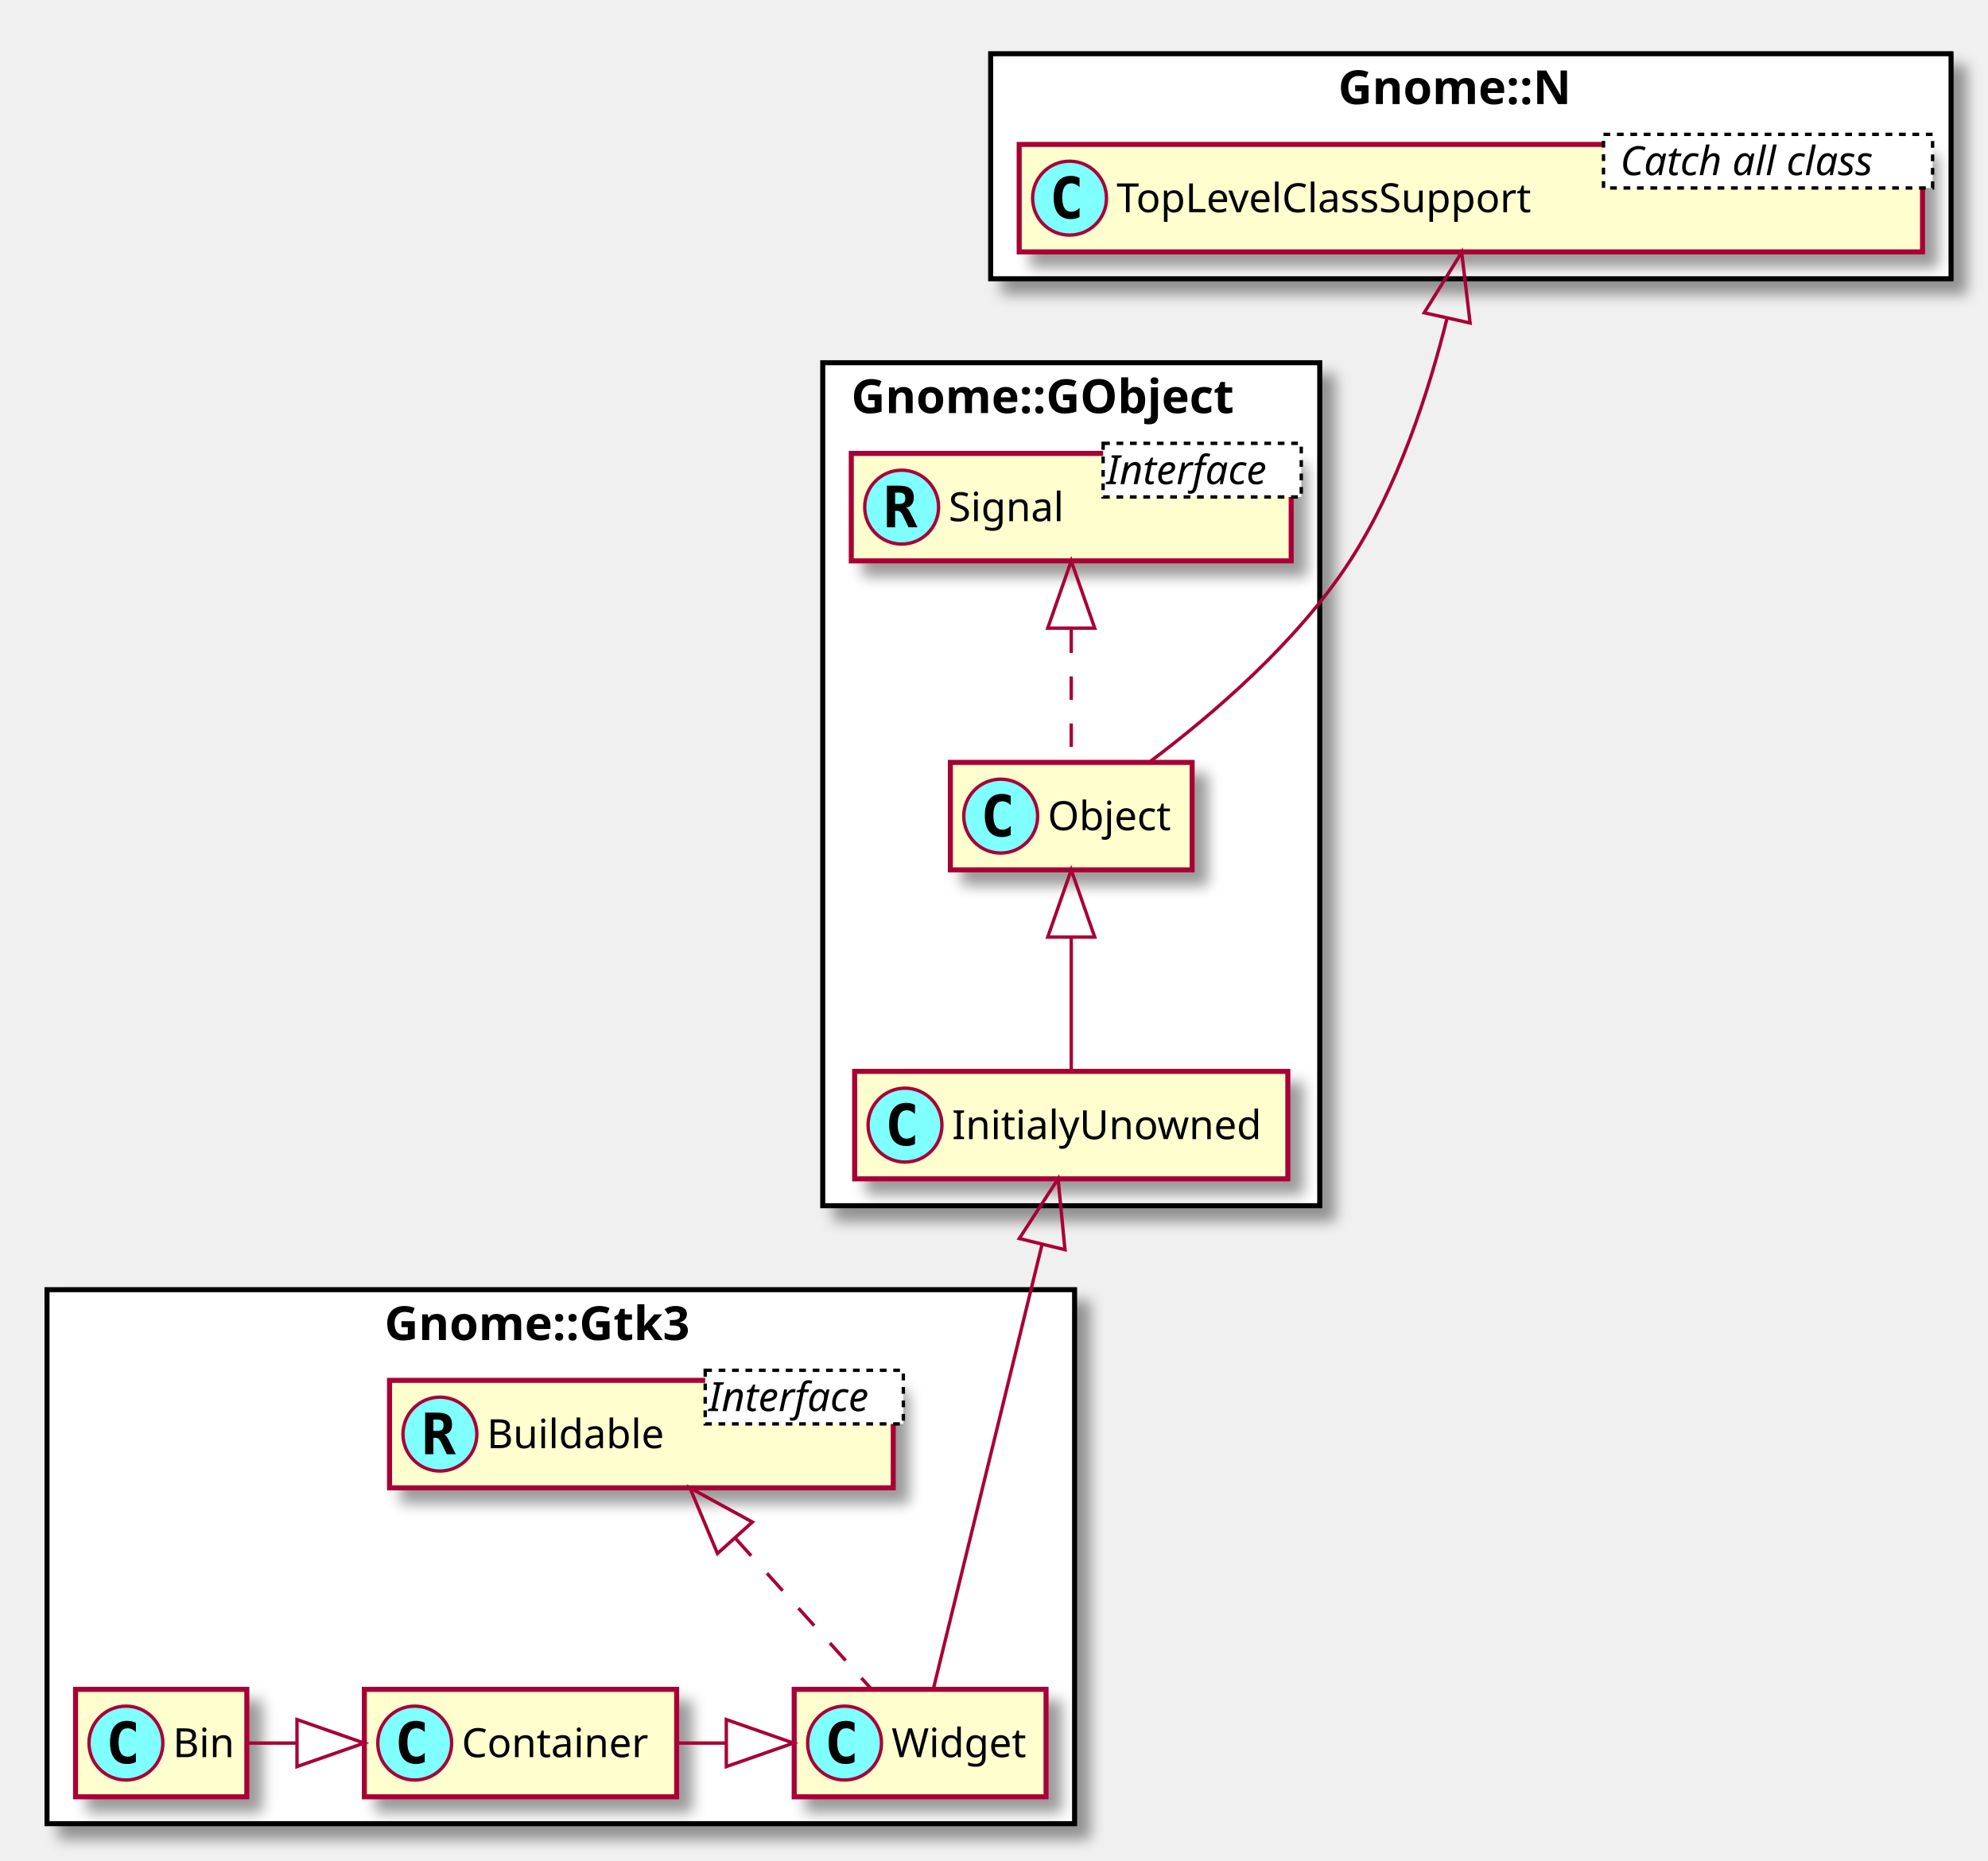
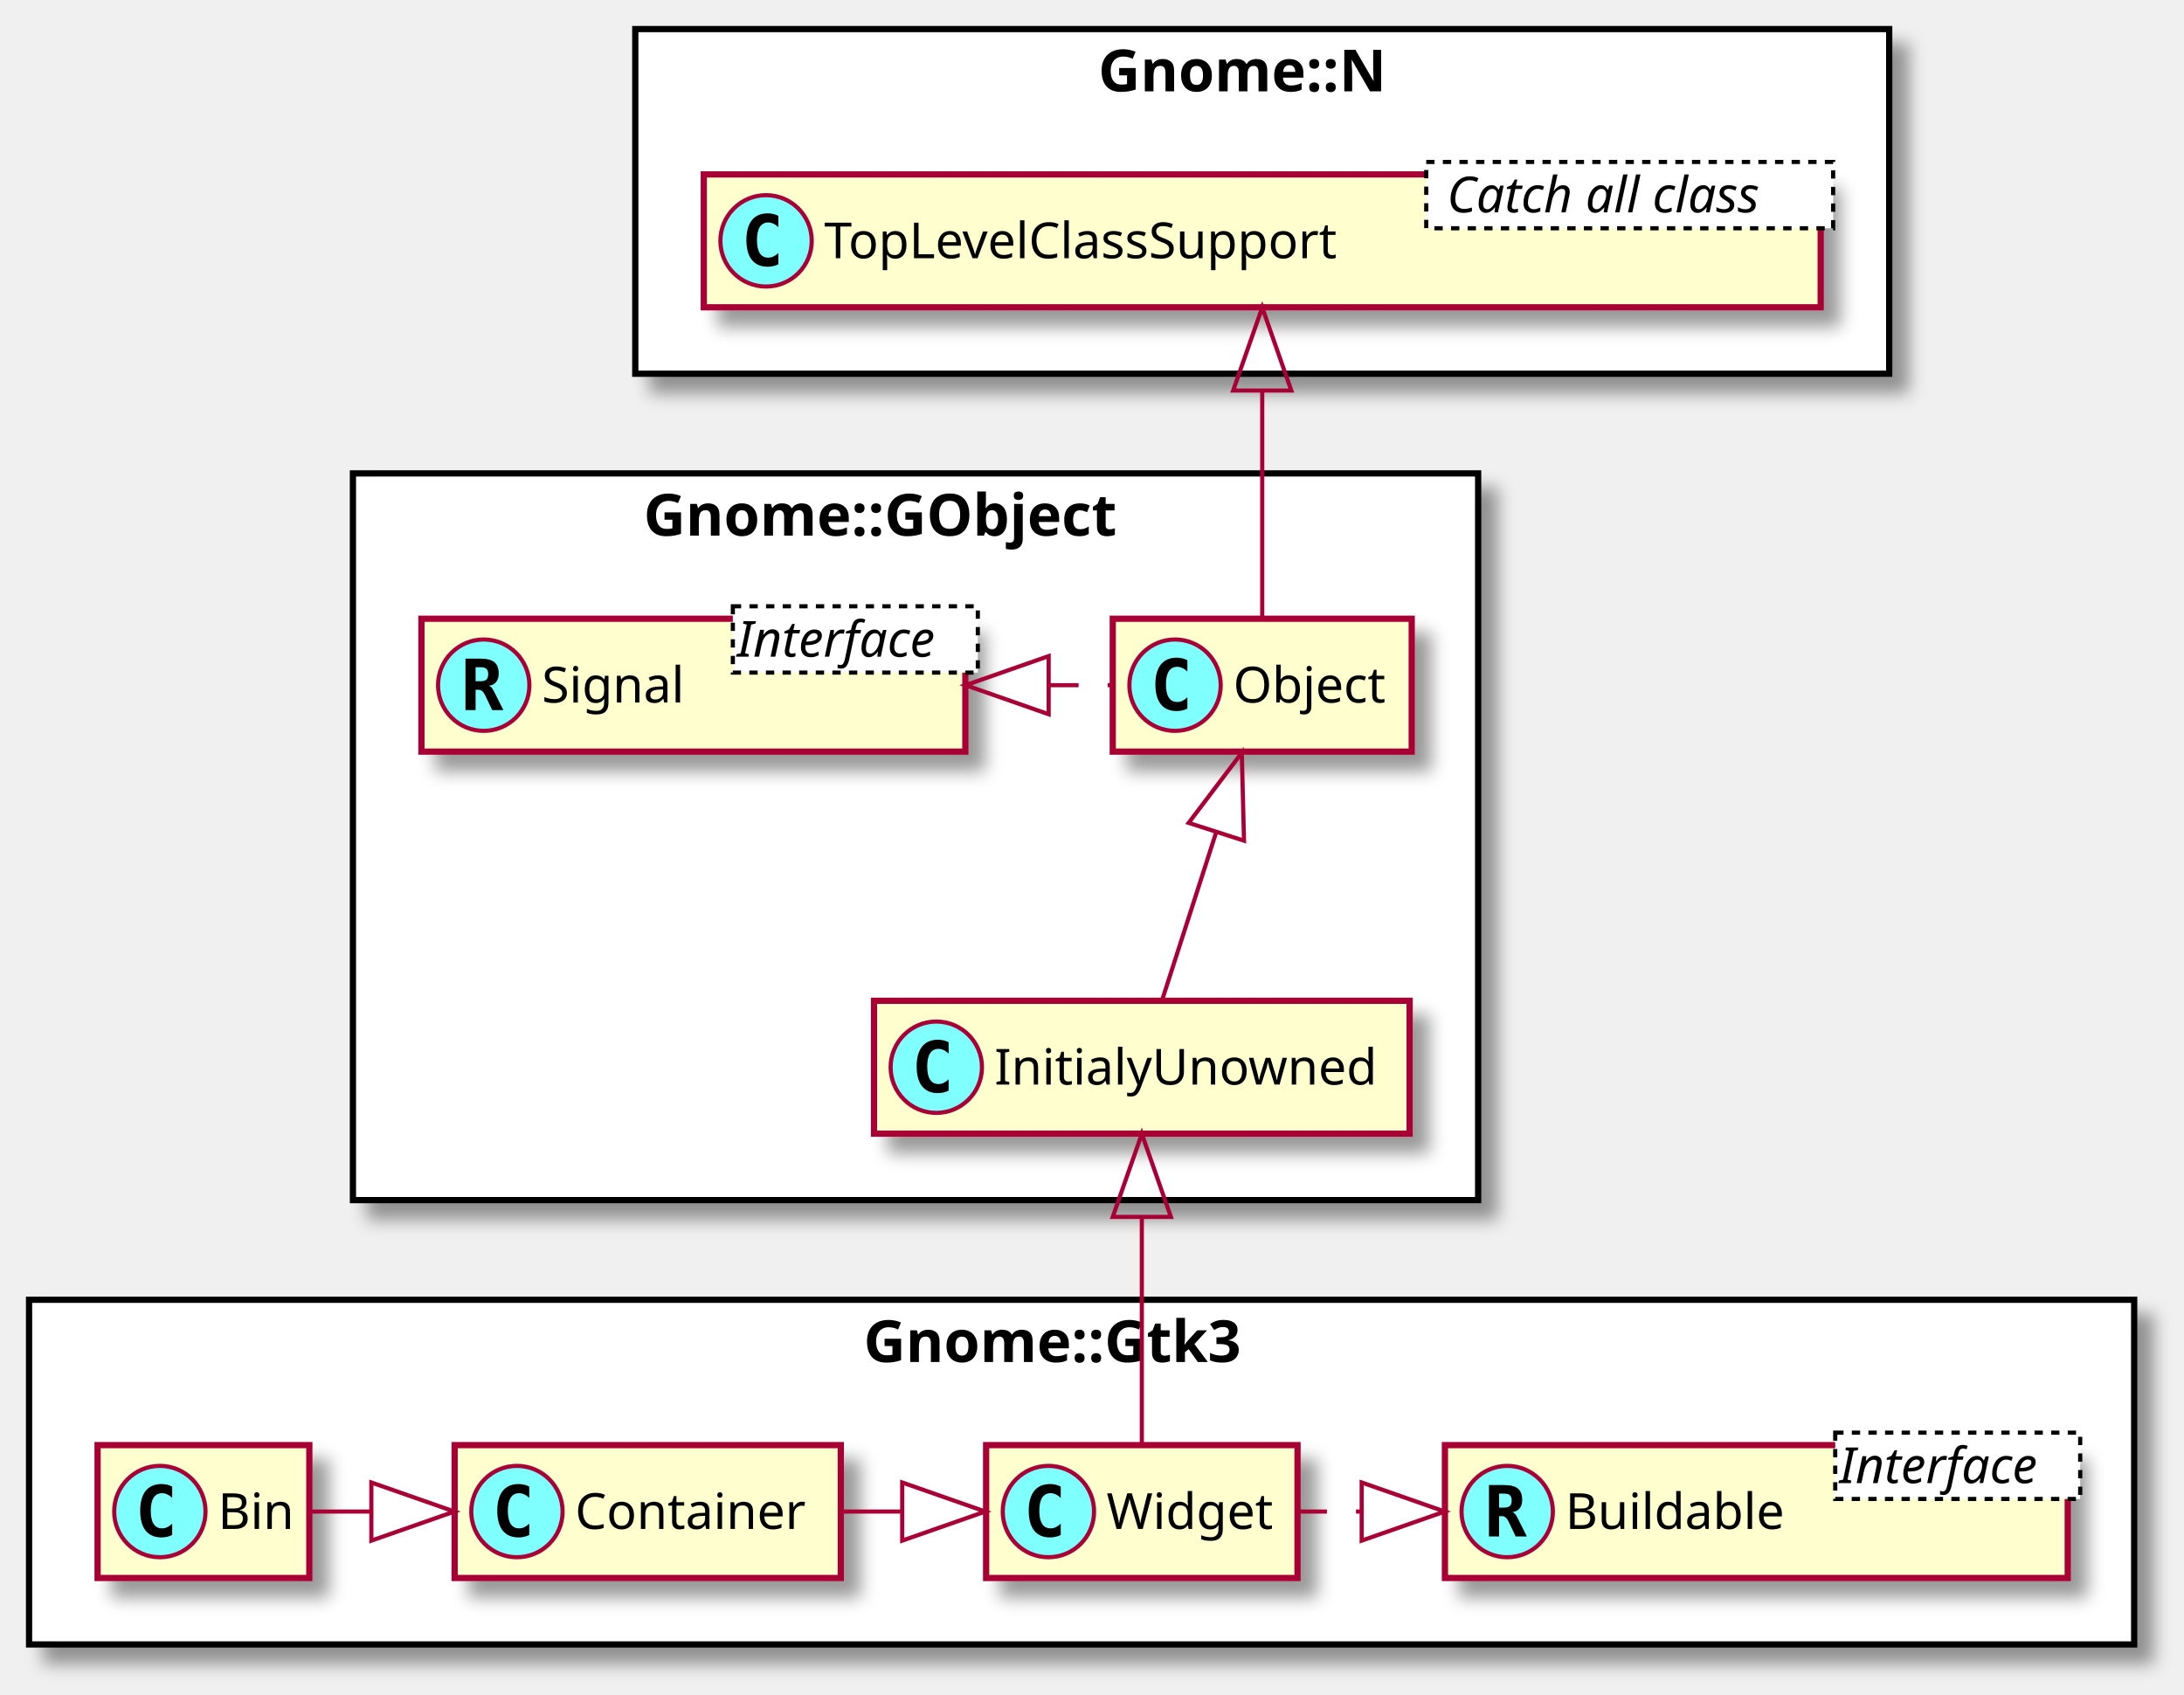
- <svg xmlns="http://www.w3.org/2000/svg" contentScriptType="application/ecmascript" contentStyleType="text/css" height="554px" preserveAspectRatio="none" style="width:592px;height:554px;" version="1.1" viewBox="0 0 592 554" width="592px" zoomAndPan="magnify">
+ <svg xmlns="http://www.w3.org/2000/svg" contentScriptType="application/ecmascript" contentStyleType="text/css" height="408px" preserveAspectRatio="none" style="width:526px;height:408px;" version="1.1" viewBox="0 0 526 408" width="526px" zoomAndPan="magnify">
  <defs>
-     <filter height="300%" id="f1jz7a0hj9nm9w" width="300%" x="-1" y="-1">
+     <filter height="300%" id="f1to3mhfk7loe" width="300%" x="-1" y="-1">
      <feGaussianBlur result="blurOut" stdDeviation="2.0" />
      <feColorMatrix in="blurOut" result="blurOut2" type="matrix" values="0 0 0 0 0 0 0 0 0 0 0 0 0 0 0 0 0 0 .4 0" />
      <feOffset dx="4.0" dy="4.0" in="blurOut2" result="blurOut3" />
      <feBlend in="SourceGraphic" in2="blurOut3" mode="normal" />
    </filter>
  </defs>
  <g>
-     <rect fill="#FFFFFF" filter="url(#f1jz7a0hj9nm9w)" height="67" style="stroke: #000000; stroke-width: 1.5;" width="286" x="295" y="16" />
-     <text fill="#000000" font-family="sans-serif" font-size="14" font-weight="bold" lengthAdjust="spacingAndGlyphs" textLength="79" x="398.5" y="30.995">Gnome::N</text>
-     <rect fill="#FFFFFF" filter="url(#f1jz7a0hj9nm9w)" height="251" style="stroke: #000000; stroke-width: 1.5;" width="148" x="245" y="108" />
-     <text fill="#000000" font-family="sans-serif" font-size="14" font-weight="bold" lengthAdjust="spacingAndGlyphs" textLength="131" x="253.5" y="122.995">Gnome::GObject</text>
-     <rect fill="#FFFFFF" filter="url(#f1jz7a0hj9nm9w)" height="159" style="stroke: #000000; stroke-width: 1.5;" width="306" x="14" y="384" />
-     <text fill="#000000" font-family="sans-serif" font-size="14" font-weight="bold" lengthAdjust="spacingAndGlyphs" textLength="105" x="114.5" y="398.995">Gnome::Gtk3</text>
-     <rect fill="#FEFECE" filter="url(#f1jz7a0hj9nm9w)" height="32" id="Gnome::N::TopLevelClassSupport" style="stroke: #A80036; stroke-width: 1.5;" width="269" x="303.5" y="43" />
-     <ellipse cx="318.5" cy="59" fill="#80FFFF" rx="11" ry="11" style="stroke: #A80036; stroke-width: 1.0;" />
-     <path d="M321.469,64.641 Q320.891,64.938 320.25,65.078 Q319.609,65.234 318.906,65.234 Q316.406,65.234 315.078,63.594 Q313.766,61.938 313.766,58.812 Q313.766,55.688 315.078,54.031 Q316.406,52.375 318.906,52.375 Q319.609,52.375 320.25,52.531 Q320.906,52.688 321.469,52.984 L321.469,55.703 Q320.844,55.125 320.25,54.859 Q319.656,54.578 319.031,54.578 Q317.688,54.578 317,55.656 Q316.312,56.719 316.312,58.812 Q316.312,60.906 317,61.984 Q317.688,63.047 319.031,63.047 Q319.656,63.047 320.25,62.781 Q320.844,62.5 321.469,61.922 L321.469,64.641 Z " />
-     <text fill="#000000" font-family="sans-serif" font-size="12" lengthAdjust="spacingAndGlyphs" textLength="137" x="332.5" y="63.181">TopLevelClassSupport</text>
-     <rect fill="#FFFFFF" height="15.969" style="stroke: #000000; stroke-width: 1.0; stroke-dasharray: 2.0,2.0;" width="98" x="477.5" y="40" />
-     <text fill="#000000" font-family="sans-serif" font-size="12" font-style="italic" lengthAdjust="spacingAndGlyphs" textLength="88" x="482.5" y="52.139">Catch all class</text>
-     <rect fill="#FEFECE" filter="url(#f1jz7a0hj9nm9w)" height="32" id="Gnome::GObject::Signal" style="stroke: #A80036; stroke-width: 1.5;" width="131" x="253.5" y="135" />
-     <ellipse cx="268.5" cy="151" fill="#80FFFF" rx="11" ry="11" style="stroke: #A80036; stroke-width: 1.0;" />
-     <path d="M269.703,151.141 Q270.062,151.219 270.328,151.5 Q270.609,151.766 271,152.547 L273.234,157 L270.547,157 L269.047,153.875 Q268.984,153.734 268.875,153.5 Q268.219,152.109 267.328,152.109 L266.547,152.109 L266.547,157 L264.109,157 L264.109,144.609 L267.641,144.609 Q270.031,144.609 271.062,145.453 Q272.109,146.297 272.109,148.203 Q272.109,149.484 271.484,150.25 Q270.875,151 269.703,151.141 Z M266.547,146.672 L266.547,150.047 L267.703,150.047 Q268.719,150.047 269.141,149.656 Q269.578,149.25 269.578,148.344 Q269.578,147.453 269.141,147.062 Q268.719,146.672 267.703,146.672 L266.547,146.672 Z " />
-     <text fill="#000000" font-family="sans-serif" font-size="12" lengthAdjust="spacingAndGlyphs" textLength="38" x="282.5" y="155.181">Signal</text>
-     <rect fill="#FFFFFF" height="15.969" style="stroke: #000000; stroke-width: 1.0; stroke-dasharray: 2.0,2.0;" width="59" x="328.5" y="132" />
-     <text fill="#000000" font-family="sans-serif" font-size="12" font-style="italic" lengthAdjust="spacingAndGlyphs" textLength="57" x="329.5" y="144.139">Interface</text>
-     <rect fill="#FEFECE" filter="url(#f1jz7a0hj9nm9w)" height="32" id="Gnome::GObject::Object" style="stroke: #A80036; stroke-width: 1.5;" width="72" x="283" y="227" />
-     <ellipse cx="298" cy="243" fill="#80FFFF" rx="11" ry="11" style="stroke: #A80036; stroke-width: 1.0;" />
-     <path d="M300.969,248.641 Q300.391,248.938 299.75,249.078 Q299.109,249.234 298.406,249.234 Q295.906,249.234 294.578,247.594 Q293.266,245.938 293.266,242.812 Q293.266,239.688 294.578,238.031 Q295.906,236.375 298.406,236.375 Q299.109,236.375 299.75,236.531 Q300.406,236.688 300.969,236.984 L300.969,239.703 Q300.344,239.125 299.75,238.859 Q299.156,238.578 298.531,238.578 Q297.188,238.578 296.5,239.656 Q295.812,240.719 295.812,242.812 Q295.812,244.906 296.5,245.984 Q297.188,247.047 298.531,247.047 Q299.156,247.047 299.75,246.781 Q300.344,246.5 300.969,245.922 L300.969,248.641 Z " />
-     <text fill="#000000" font-family="sans-serif" font-size="12" lengthAdjust="spacingAndGlyphs" textLength="40" x="312" y="247.181">Object</text>
-     <rect fill="#FEFECE" filter="url(#f1jz7a0hj9nm9w)" height="32" id="Gnome::GObject::InitialyUnowned" style="stroke: #A80036; stroke-width: 1.5;" width="129" x="254.5" y="319" />
-     <ellipse cx="269.5" cy="335" fill="#80FFFF" rx="11" ry="11" style="stroke: #A80036; stroke-width: 1.0;" />
-     <path d="M272.469,340.641 Q271.891,340.938 271.25,341.078 Q270.609,341.234 269.906,341.234 Q267.406,341.234 266.078,339.594 Q264.766,337.938 264.766,334.812 Q264.766,331.688 266.078,330.031 Q267.406,328.375 269.906,328.375 Q270.609,328.375 271.25,328.531 Q271.906,328.688 272.469,328.984 L272.469,331.703 Q271.844,331.125 271.25,330.859 Q270.656,330.578 270.031,330.578 Q268.688,330.578 268,331.656 Q267.312,332.719 267.312,334.812 Q267.312,336.906 268,337.984 Q268.688,339.047 270.031,339.047 Q270.656,339.047 271.25,338.781 Q271.844,338.5 272.469,337.922 L272.469,340.641 Z " />
-     <text fill="#000000" font-family="sans-serif" font-size="12" lengthAdjust="spacingAndGlyphs" textLength="97" x="283.5" y="339.181">InitialyUnowned</text>
-     <rect fill="#FEFECE" filter="url(#f1jz7a0hj9nm9w)" height="32" id="Gnome::Gtk3::Buildable" style="stroke: #A80036; stroke-width: 1.5;" width="150" x="116" y="411" />
-     <ellipse cx="131" cy="427" fill="#80FFFF" rx="11" ry="11" style="stroke: #A80036; stroke-width: 1.0;" />
-     <path d="M132.203,427.141 Q132.562,427.219 132.828,427.5 Q133.109,427.766 133.5,428.547 L135.734,433 L133.047,433 L131.547,429.875 Q131.484,429.734 131.375,429.5 Q130.719,428.109 129.828,428.109 L129.047,428.109 L129.047,433 L126.609,433 L126.609,420.609 L130.141,420.609 Q132.531,420.609 133.562,421.453 Q134.609,422.297 134.609,424.203 Q134.609,425.484 133.984,426.25 Q133.375,427 132.203,427.141 Z M129.047,422.672 L129.047,426.047 L130.203,426.047 Q131.219,426.047 131.641,425.656 Q132.078,425.25 132.078,424.344 Q132.078,423.453 131.641,423.062 Q131.219,422.672 130.203,422.672 L129.047,422.672 Z " />
-     <text fill="#000000" font-family="sans-serif" font-size="12" lengthAdjust="spacingAndGlyphs" textLength="57" x="145" y="431.181">Buildable</text>
-     <rect fill="#FFFFFF" height="15.969" style="stroke: #000000; stroke-width: 1.0; stroke-dasharray: 2.0,2.0;" width="59" x="210" y="408" />
-     <text fill="#000000" font-family="sans-serif" font-size="12" font-style="italic" lengthAdjust="spacingAndGlyphs" textLength="57" x="211" y="420.139">Interface</text>
-     <rect fill="#FEFECE" filter="url(#f1jz7a0hj9nm9w)" height="32" id="Gnome::Gtk3::Widget" style="stroke: #A80036; stroke-width: 1.5;" width="75" x="236.5" y="503" />
-     <ellipse cx="251.5" cy="519" fill="#80FFFF" rx="11" ry="11" style="stroke: #A80036; stroke-width: 1.0;" />
-     <path d="M254.469,524.641 Q253.891,524.938 253.25,525.078 Q252.609,525.234 251.906,525.234 Q249.406,525.234 248.078,523.594 Q246.766,521.938 246.766,518.812 Q246.766,515.688 248.078,514.031 Q249.406,512.375 251.906,512.375 Q252.609,512.375 253.25,512.531 Q253.906,512.688 254.469,512.984 L254.469,515.703 Q253.844,515.125 253.25,514.859 Q252.656,514.578 252.031,514.578 Q250.688,514.578 250,515.656 Q249.312,516.719 249.312,518.812 Q249.312,520.906 250,521.984 Q250.688,523.047 252.031,523.047 Q252.656,523.047 253.25,522.781 Q253.844,522.5 254.469,521.922 L254.469,524.641 Z " />
-     <text fill="#000000" font-family="sans-serif" font-size="12" lengthAdjust="spacingAndGlyphs" textLength="43" x="265.5" y="523.181">Widget</text>
-     <rect fill="#FEFECE" filter="url(#f1jz7a0hj9nm9w)" height="32" id="Gnome::Gtk3::Bin" style="stroke: #A80036; stroke-width: 1.5;" width="51" x="22.5" y="503" />
-     <ellipse cx="37.5" cy="519" fill="#80FFFF" rx="11" ry="11" style="stroke: #A80036; stroke-width: 1.0;" />
-     <path d="M40.469,524.641 Q39.891,524.938 39.25,525.078 Q38.609,525.234 37.906,525.234 Q35.406,525.234 34.078,523.594 Q32.766,521.938 32.766,518.812 Q32.766,515.688 34.078,514.031 Q35.406,512.375 37.906,512.375 Q38.609,512.375 39.25,512.531 Q39.906,512.688 40.469,512.984 L40.469,515.703 Q39.844,515.125 39.25,514.859 Q38.656,514.578 38.031,514.578 Q36.688,514.578 36,515.656 Q35.312,516.719 35.312,518.812 Q35.312,520.906 36,521.984 Q36.688,523.047 38.031,523.047 Q38.656,523.047 39.25,522.781 Q39.844,522.5 40.469,521.922 L40.469,524.641 Z " />
-     <text fill="#000000" font-family="sans-serif" font-size="12" lengthAdjust="spacingAndGlyphs" textLength="19" x="51.5" y="523.181">Bin</text>
-     <rect fill="#FEFECE" filter="url(#f1jz7a0hj9nm9w)" height="32" id="Gnome::Gtk3::Container" style="stroke: #A80036; stroke-width: 1.5;" width="93" x="108.5" y="503" />
-     <ellipse cx="123.5" cy="519" fill="#80FFFF" rx="11" ry="11" style="stroke: #A80036; stroke-width: 1.0;" />
-     <path d="M126.469,524.641 Q125.891,524.938 125.25,525.078 Q124.609,525.234 123.906,525.234 Q121.406,525.234 120.078,523.594 Q118.766,521.938 118.766,518.812 Q118.766,515.688 120.078,514.031 Q121.406,512.375 123.906,512.375 Q124.609,512.375 125.25,512.531 Q125.906,512.688 126.469,512.984 L126.469,515.703 Q125.844,515.125 125.25,514.859 Q124.656,514.578 124.031,514.578 Q122.688,514.578 122,515.656 Q121.312,516.719 121.312,518.812 Q121.312,520.906 122,521.984 Q122.688,523.047 124.031,523.047 Q124.656,523.047 125.25,522.781 Q125.844,522.5 126.469,521.922 L126.469,524.641 Z " />
-     <text fill="#000000" font-family="sans-serif" font-size="12" lengthAdjust="spacingAndGlyphs" textLength="61" x="137.5" y="523.181">Container</text>
-     <path d="M430.932,94.691 C425.432,116.766 416.281,144.99 402,167 C386.26,191.257 360.979,212.868 342.449,226.786 " fill="none" id="Gnome::N::TopLevelClassSupport-Gnome::GObject::Object" style="stroke: #A80036; stroke-width: 1.0;" />
-     <polygon fill="none" points="424.107,93.133,435.271,75.123,437.775,96.164,424.107,93.133" style="stroke: #A80036; stroke-width: 1.0;" />
-     <path d="M310.267,370.707 C300.503,410.633 285.119,473.534 277.938,502.899 " fill="none" id="Gnome::GObject::InitialyUnowned-Gnome::Gtk3::Widget" style="stroke: #A80036; stroke-width: 1.0;" />
-     <polygon fill="none" points="303.534,368.771,315.085,351.007,317.134,372.097,303.534,368.771" style="stroke: #A80036; stroke-width: 1.0;" />
-     <path d="M319,279.405 C319,293.079 319,307.937 319,318.85 " fill="none" id="Gnome::GObject::Object-Gnome::GObject::InitialyUnowned" style="stroke: #A80036; stroke-width: 1.0;" />
-     <polygon fill="none" points="312,279.025,319,259.025,326,279.025,312,279.025" style="stroke: #A80036; stroke-width: 1.0;" />
-     <path d="M319,187.405 C319,201.079 319,215.937 319,226.85 " fill="none" id="Gnome::GObject::Signal-Gnome::GObject::Object" style="stroke: #A80036; stroke-width: 1.0; stroke-dasharray: 7.0,7.0;" />
-     <polygon fill="none" points="312,187.025,319,167.025,326,187.025,312,187.025" style="stroke: #A80036; stroke-width: 1.0;" />
-     <path d="M219.006,458.042 C232.564,473.071 248.28,490.49 259.43,502.85 " fill="none" id="Gnome::Gtk3::Buildable-Gnome::Gtk3::Widget" style="stroke: #A80036; stroke-width: 1.0; stroke-dasharray: 7.0,7.0;" />
-     <polygon fill="none" points="213.657,462.564,205.458,443.025,224.052,453.186,213.657,462.564" style="stroke: #A80036; stroke-width: 1.0;" />
-     <path d="M73.914,519 C78.679,519 83.444,519 88.21,519 " fill="none" id="Gnome::Gtk3::Bin-Gnome::Gtk3::Container" style="stroke: #A80036; stroke-width: 1.0;" />
-     <polygon fill="none" points="88.439,512,108.439,519,88.439,526,88.439,512" style="stroke: #A80036; stroke-width: 1.0;" />
-     <path d="M201.949,519 C206.688,519 211.428,519 216.167,519 " fill="none" id="Gnome::Gtk3::Container-Gnome::Gtk3::Widget" style="stroke: #A80036; stroke-width: 1.0;" />
-     <polygon fill="none" points="216.286,512,236.286,519,216.286,526,216.286,512" style="stroke: #A80036; stroke-width: 1.0;" />
+     <rect fill="#FFFFFF" filter="url(#f1to3mhfk7loe)" height="83" style="stroke: #000000; stroke-width: 1.5;" width="302" x="153" y="7" />
+     <text fill="#000000" font-family="sans-serif" font-size="14" font-weight="bold" lengthAdjust="spacingAndGlyphs" textLength="79" x="264.5" y="21.995">Gnome::N</text>
+     <rect fill="#FFFFFF" filter="url(#f1to3mhfk7loe)" height="175" style="stroke: #000000; stroke-width: 1.5;" width="271" x="85" y="114" />
+     <text fill="#000000" font-family="sans-serif" font-size="14" font-weight="bold" lengthAdjust="spacingAndGlyphs" textLength="131" x="155" y="128.995">Gnome::GObject</text>
+     <rect fill="#FFFFFF" filter="url(#f1to3mhfk7loe)" height="83" style="stroke: #000000; stroke-width: 1.5;" width="507" x="7" y="313" />
+     <text fill="#000000" font-family="sans-serif" font-size="14" font-weight="bold" lengthAdjust="spacingAndGlyphs" textLength="105" x="208" y="327.995">Gnome::Gtk3</text>
+     <rect codeLine="9" fill="#FEFECE" filter="url(#f1to3mhfk7loe)" height="32" id="Gnome::N::TopLevelClassSupport" style="stroke: #A80036; stroke-width: 1.5;" width="269" x="169.5" y="42" />
+     <ellipse cx="184.5" cy="58" fill="#80FFFF" rx="11" ry="11" style="stroke: #A80036; stroke-width: 1.0;" />
+     <path d="M187.469,63.641 Q186.891,63.938 186.25,64.078 Q185.609,64.234 184.906,64.234 Q182.406,64.234 181.078,62.594 Q179.766,60.938 179.766,57.812 Q179.766,54.688 181.078,53.031 Q182.406,51.375 184.906,51.375 Q185.609,51.375 186.25,51.531 Q186.906,51.688 187.469,51.984 L187.469,54.703 Q186.844,54.125 186.25,53.859 Q185.656,53.578 185.031,53.578 Q183.688,53.578 183,54.656 Q182.312,55.719 182.312,57.812 Q182.312,59.906 183,60.984 Q183.688,62.047 185.031,62.047 Q185.656,62.047 186.25,61.781 Q186.844,61.5 187.469,60.922 L187.469,63.641 Z " />
+     <text fill="#000000" font-family="sans-serif" font-size="12" lengthAdjust="spacingAndGlyphs" textLength="137" x="198.5" y="62.181">TopLevelClassSupport</text>
+     <rect fill="#FFFFFF" height="15.969" style="stroke: #000000; stroke-width: 1.0; stroke-dasharray: 2.0,2.0;" width="98" x="343.5" y="39" />
+     <text fill="#000000" font-family="sans-serif" font-size="12" font-style="italic" lengthAdjust="spacingAndGlyphs" textLength="88" x="348.5" y="51.139">Catch all class</text>
+     <rect codeLine="12" fill="#FEFECE" filter="url(#f1to3mhfk7loe)" height="32" id="Gnome::GObject::Signal" style="stroke: #A80036; stroke-width: 1.5;" width="131" x="101.5" y="149" />
+     <ellipse cx="116.5" cy="165" fill="#80FFFF" rx="11" ry="11" style="stroke: #A80036; stroke-width: 1.0;" />
+     <path d="M117.703,165.141 Q118.062,165.219 118.328,165.5 Q118.609,165.766 119,166.547 L121.234,171 L118.547,171 L117.047,167.875 Q116.984,167.734 116.875,167.5 Q116.219,166.109 115.328,166.109 L114.547,166.109 L114.547,171 L112.109,171 L112.109,158.609 L115.641,158.609 Q118.031,158.609 119.062,159.453 Q120.109,160.297 120.109,162.203 Q120.109,163.484 119.484,164.25 Q118.875,165 117.703,165.141 Z M114.547,160.672 L114.547,164.047 L115.703,164.047 Q116.719,164.047 117.141,163.656 Q117.578,163.25 117.578,162.344 Q117.578,161.453 117.141,161.062 Q116.719,160.672 115.703,160.672 L114.547,160.672 Z " />
+     <text fill="#000000" font-family="sans-serif" font-size="12" lengthAdjust="spacingAndGlyphs" textLength="38" x="130.5" y="169.181">Signal</text>
+     <rect fill="#FFFFFF" height="15.969" style="stroke: #000000; stroke-width: 1.0; stroke-dasharray: 2.0,2.0;" width="59" x="176.5" y="146" />
+     <text fill="#000000" font-family="sans-serif" font-size="12" font-style="italic" lengthAdjust="spacingAndGlyphs" textLength="57" x="177.5" y="158.139">Interface</text>
+     <rect fill="#FEFECE" filter="url(#f1to3mhfk7loe)" height="32" id="Gnome::GObject::Object" style="stroke: #A80036; stroke-width: 1.5;" width="72" x="268" y="149" />
+     <ellipse cx="283" cy="165" fill="#80FFFF" rx="11" ry="11" style="stroke: #A80036; stroke-width: 1.0;" />
+     <path d="M285.969,170.641 Q285.391,170.938 284.75,171.078 Q284.109,171.234 283.406,171.234 Q280.906,171.234 279.578,169.594 Q278.266,167.938 278.266,164.812 Q278.266,161.688 279.578,160.031 Q280.906,158.375 283.406,158.375 Q284.109,158.375 284.75,158.531 Q285.406,158.688 285.969,158.984 L285.969,161.703 Q285.344,161.125 284.75,160.859 Q284.156,160.578 283.531,160.578 Q282.188,160.578 281.5,161.656 Q280.812,162.719 280.812,164.812 Q280.812,166.906 281.5,167.984 Q282.188,169.047 283.531,169.047 Q284.156,169.047 284.75,168.781 Q285.344,168.5 285.969,167.922 L285.969,170.641 Z " />
+     <text fill="#000000" font-family="sans-serif" font-size="12" lengthAdjust="spacingAndGlyphs" textLength="40" x="297" y="169.181">Object</text>
+     <rect fill="#FEFECE" filter="url(#f1to3mhfk7loe)" height="32" id="Gnome::GObject::InitialyUnowned" style="stroke: #A80036; stroke-width: 1.5;" width="129" x="210.5" y="241" />
+     <ellipse cx="225.5" cy="257" fill="#80FFFF" rx="11" ry="11" style="stroke: #A80036; stroke-width: 1.0;" />
+     <path d="M228.469,262.641 Q227.891,262.938 227.25,263.078 Q226.609,263.234 225.906,263.234 Q223.406,263.234 222.078,261.594 Q220.766,259.938 220.766,256.812 Q220.766,253.688 222.078,252.031 Q223.406,250.375 225.906,250.375 Q226.609,250.375 227.25,250.531 Q227.906,250.688 228.469,250.984 L228.469,253.703 Q227.844,253.125 227.25,252.859 Q226.656,252.578 226.031,252.578 Q224.688,252.578 224,253.656 Q223.312,254.719 223.312,256.812 Q223.312,258.906 224,259.984 Q224.688,261.047 226.031,261.047 Q226.656,261.047 227.25,260.781 Q227.844,260.5 228.469,259.922 L228.469,262.641 Z " />
+     <text fill="#000000" font-family="sans-serif" font-size="12" lengthAdjust="spacingAndGlyphs" textLength="97" x="239.5" y="261.181">InitialyUnowned</text>
+     <rect codeLine="15" fill="#FEFECE" filter="url(#f1to3mhfk7loe)" height="32" id="Gnome::Gtk3::Buildable" style="stroke: #A80036; stroke-width: 1.5;" width="150" x="348" y="348" />
+     <ellipse cx="363" cy="364" fill="#80FFFF" rx="11" ry="11" style="stroke: #A80036; stroke-width: 1.0;" />
+     <path d="M364.203,364.141 Q364.562,364.219 364.828,364.5 Q365.109,364.766 365.5,365.547 L367.734,370 L365.047,370 L363.547,366.875 Q363.484,366.734 363.375,366.5 Q362.719,365.109 361.828,365.109 L361.047,365.109 L361.047,370 L358.609,370 L358.609,357.609 L362.141,357.609 Q364.531,357.609 365.562,358.453 Q366.609,359.297 366.609,361.203 Q366.609,362.484 365.984,363.25 Q365.375,364 364.203,364.141 Z M361.047,359.672 L361.047,363.047 L362.203,363.047 Q363.219,363.047 363.641,362.656 Q364.078,362.25 364.078,361.344 Q364.078,360.453 363.641,360.062 Q363.219,359.672 362.203,359.672 L361.047,359.672 Z " />
+     <text fill="#000000" font-family="sans-serif" font-size="12" lengthAdjust="spacingAndGlyphs" textLength="57" x="377" y="368.181">Buildable</text>
+     <rect fill="#FFFFFF" height="15.969" style="stroke: #000000; stroke-width: 1.0; stroke-dasharray: 2.0,2.0;" width="59" x="442" y="345" />
+     <text fill="#000000" font-family="sans-serif" font-size="12" font-style="italic" lengthAdjust="spacingAndGlyphs" textLength="57" x="443" y="357.139">Interface</text>
+     <rect fill="#FEFECE" filter="url(#f1to3mhfk7loe)" height="32" id="Gnome::Gtk3::Widget" style="stroke: #A80036; stroke-width: 1.5;" width="75" x="237.5" y="348" />
+     <ellipse cx="252.5" cy="364" fill="#80FFFF" rx="11" ry="11" style="stroke: #A80036; stroke-width: 1.0;" />
+     <path d="M255.469,369.641 Q254.891,369.938 254.25,370.078 Q253.609,370.234 252.906,370.234 Q250.406,370.234 249.078,368.594 Q247.766,366.938 247.766,363.812 Q247.766,360.688 249.078,359.031 Q250.406,357.375 252.906,357.375 Q253.609,357.375 254.25,357.531 Q254.906,357.688 255.469,357.984 L255.469,360.703 Q254.844,360.125 254.25,359.859 Q253.656,359.578 253.031,359.578 Q251.688,359.578 251,360.656 Q250.312,361.719 250.312,363.812 Q250.312,365.906 251,366.984 Q251.688,368.047 253.031,368.047 Q253.656,368.047 254.25,367.781 Q254.844,367.5 255.469,366.922 L255.469,369.641 Z " />
+     <text fill="#000000" font-family="sans-serif" font-size="12" lengthAdjust="spacingAndGlyphs" textLength="43" x="266.5" y="368.181">Widget</text>
+     <rect fill="#FEFECE" filter="url(#f1to3mhfk7loe)" height="32" id="Gnome::Gtk3::Bin" style="stroke: #A80036; stroke-width: 1.5;" width="51" x="23.5" y="348" />
+     <ellipse cx="38.5" cy="364" fill="#80FFFF" rx="11" ry="11" style="stroke: #A80036; stroke-width: 1.0;" />
+     <path d="M41.469,369.641 Q40.891,369.938 40.25,370.078 Q39.609,370.234 38.906,370.234 Q36.406,370.234 35.078,368.594 Q33.766,366.938 33.766,363.812 Q33.766,360.688 35.078,359.031 Q36.406,357.375 38.906,357.375 Q39.609,357.375 40.25,357.531 Q40.906,357.688 41.469,357.984 L41.469,360.703 Q40.844,360.125 40.25,359.859 Q39.656,359.578 39.031,359.578 Q37.688,359.578 37,360.656 Q36.312,361.719 36.312,363.812 Q36.312,365.906 37,366.984 Q37.688,368.047 39.031,368.047 Q39.656,368.047 40.25,367.781 Q40.844,367.5 41.469,366.922 L41.469,369.641 Z " />
+     <text fill="#000000" font-family="sans-serif" font-size="12" lengthAdjust="spacingAndGlyphs" textLength="19" x="52.5" y="368.181">Bin</text>
+     <rect fill="#FEFECE" filter="url(#f1to3mhfk7loe)" height="32" id="Gnome::Gtk3::Container" style="stroke: #A80036; stroke-width: 1.5;" width="93" x="109.5" y="348" />
+     <ellipse cx="124.5" cy="364" fill="#80FFFF" rx="11" ry="11" style="stroke: #A80036; stroke-width: 1.0;" />
+     <path d="M127.469,369.641 Q126.891,369.938 126.25,370.078 Q125.609,370.234 124.906,370.234 Q122.406,370.234 121.078,368.594 Q119.766,366.938 119.766,363.812 Q119.766,360.688 121.078,359.031 Q122.406,357.375 124.906,357.375 Q125.609,357.375 126.25,357.531 Q126.906,357.688 127.469,357.984 L127.469,360.703 Q126.844,360.125 126.25,359.859 Q125.656,359.578 125.031,359.578 Q123.688,359.578 123,360.656 Q122.312,361.719 122.312,363.812 Q122.312,365.906 123,366.984 Q123.688,368.047 125.031,368.047 Q125.656,368.047 126.25,367.781 Q126.844,367.5 127.469,366.922 L127.469,369.641 Z " />
+     <text fill="#000000" font-family="sans-serif" font-size="12" lengthAdjust="spacingAndGlyphs" textLength="61" x="138.5" y="368.181">Container</text>
+     <path codeLine="20" d="M304,94.1 C304,112.76 304,134.73 304,148.98 " fill="none" id="Gnome::N::TopLevelClassSupport-backto-Gnome::GObject::Object" style="stroke: #A80036; stroke-width: 1.0;" />
+     <polygon fill="none" points="297,94.04,304,74.04,311,94.04,297,94.04" style="stroke: #A80036; stroke-width: 1.0;" />
+     <path codeLine="21" d="M275,293.1 C275,311.76 275,333.73 275,347.98 " fill="none" id="Gnome::GObject::InitialyUnowned-backto-Gnome::Gtk3::Widget" style="stroke: #A80036; stroke-width: 1.0;" />
+     <polygon fill="none" points="268,293.04,275,273.04,282,293.04,268,293.04" style="stroke: #A80036; stroke-width: 1.0;" />
+     <path codeLine="23" d="M292.84,200.63 C288.34,214.59 283.39,229.96 279.85,240.96 " fill="none" id="Gnome::GObject::Object-backto-Gnome::GObject::InitialyUnowned" style="stroke: #A80036; stroke-width: 1.0;" />
+     <polygon fill="none" points="286.28,198.16,299.08,181.27,299.61,202.45,286.28,198.16" style="stroke: #A80036; stroke-width: 1.0;" />
+     <path codeLine="24" d="M252.77,165 C257.85,165 262.92,165 268,165 " fill="none" id="Gnome::GObject::Signal-backto-Gnome::GObject::Object" style="stroke: #A80036; stroke-width: 1.0; stroke-dasharray: 7.0,7.0;" />
+     <polygon fill="none" points="252.56,172,232.56,165,252.56,158,252.56,172" style="stroke: #A80036; stroke-width: 1.0;" />
+     <path codeLine="26" d="M312.58,364 C317.64,364 322.71,364 327.78,364 " fill="none" id="Gnome::Gtk3::Widget-to-Gnome::Gtk3::Buildable" style="stroke: #A80036; stroke-width: 1.0; stroke-dasharray: 7.0,7.0;" />
+     <polygon fill="none" points="327.95,357,347.95,364,327.95,371,327.95,357" style="stroke: #A80036; stroke-width: 1.0;" />
+     <path codeLine="29" d="M74.91,364 C79.68,364 84.44,364 89.21,364 " fill="none" id="Gnome::Gtk3::Bin-to-Gnome::Gtk3::Container" style="stroke: #A80036; stroke-width: 1.0;" />
+     <polygon fill="none" points="89.44,357,109.44,364,89.44,371,89.44,357" style="stroke: #A80036; stroke-width: 1.0;" />
+     <path codeLine="30" d="M202.95,364 C207.69,364 212.43,364 217.17,364 " fill="none" id="Gnome::Gtk3::Container-to-Gnome::Gtk3::Widget" style="stroke: #A80036; stroke-width: 1.0;" />
+     <polygon fill="none" points="217.29,357,237.29,364,217.29,371,217.29,357" style="stroke: #A80036; stroke-width: 1.0;" />
  </g>
</svg>
